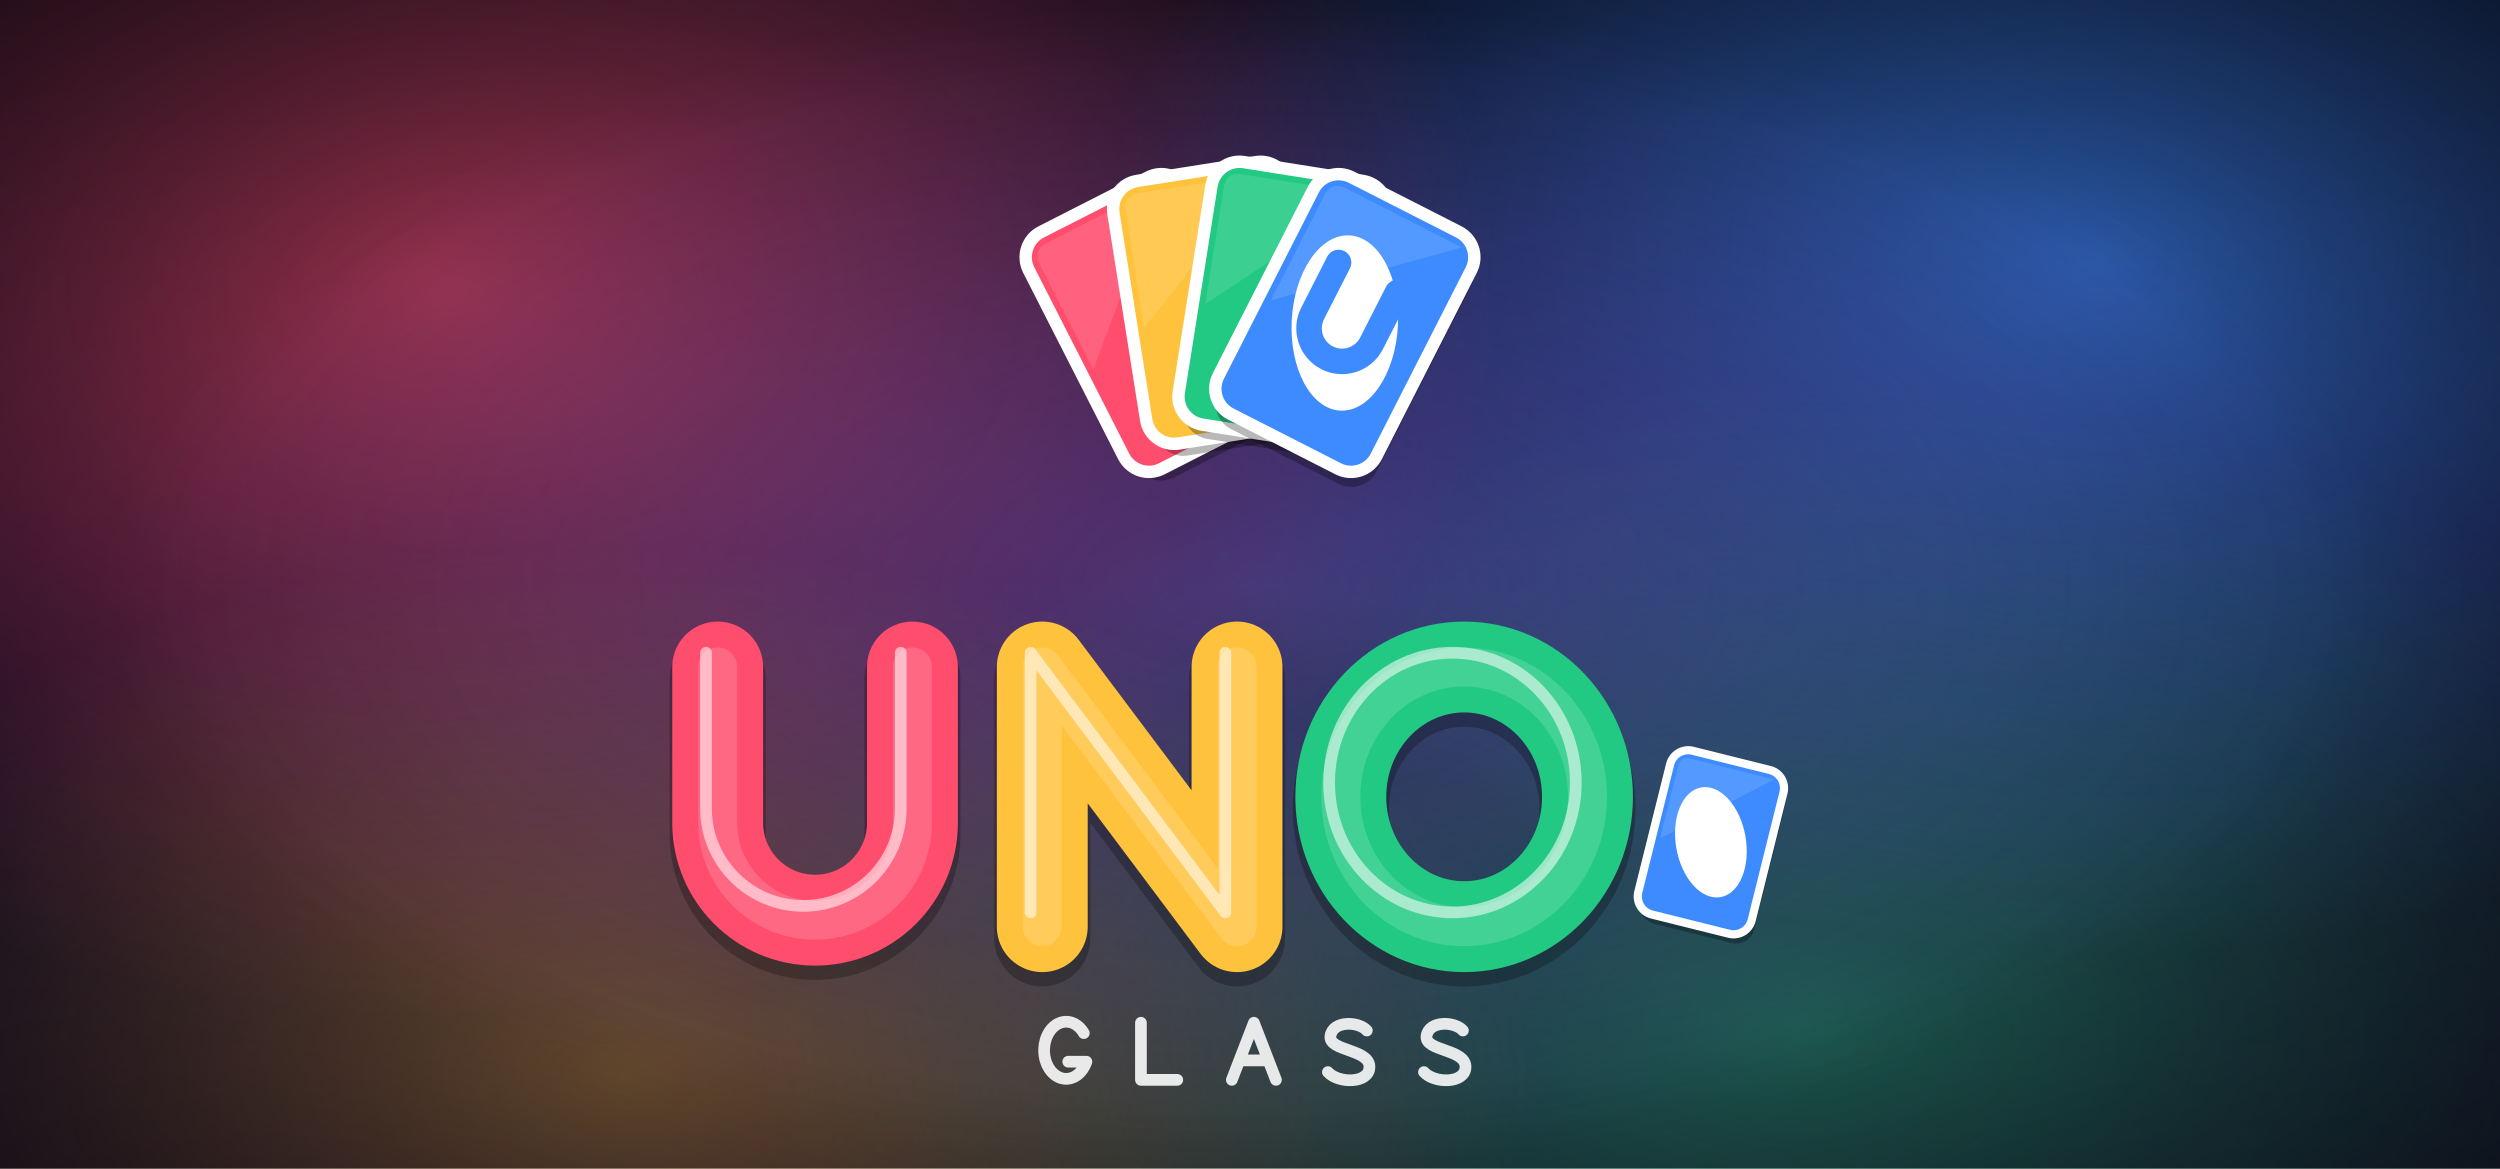
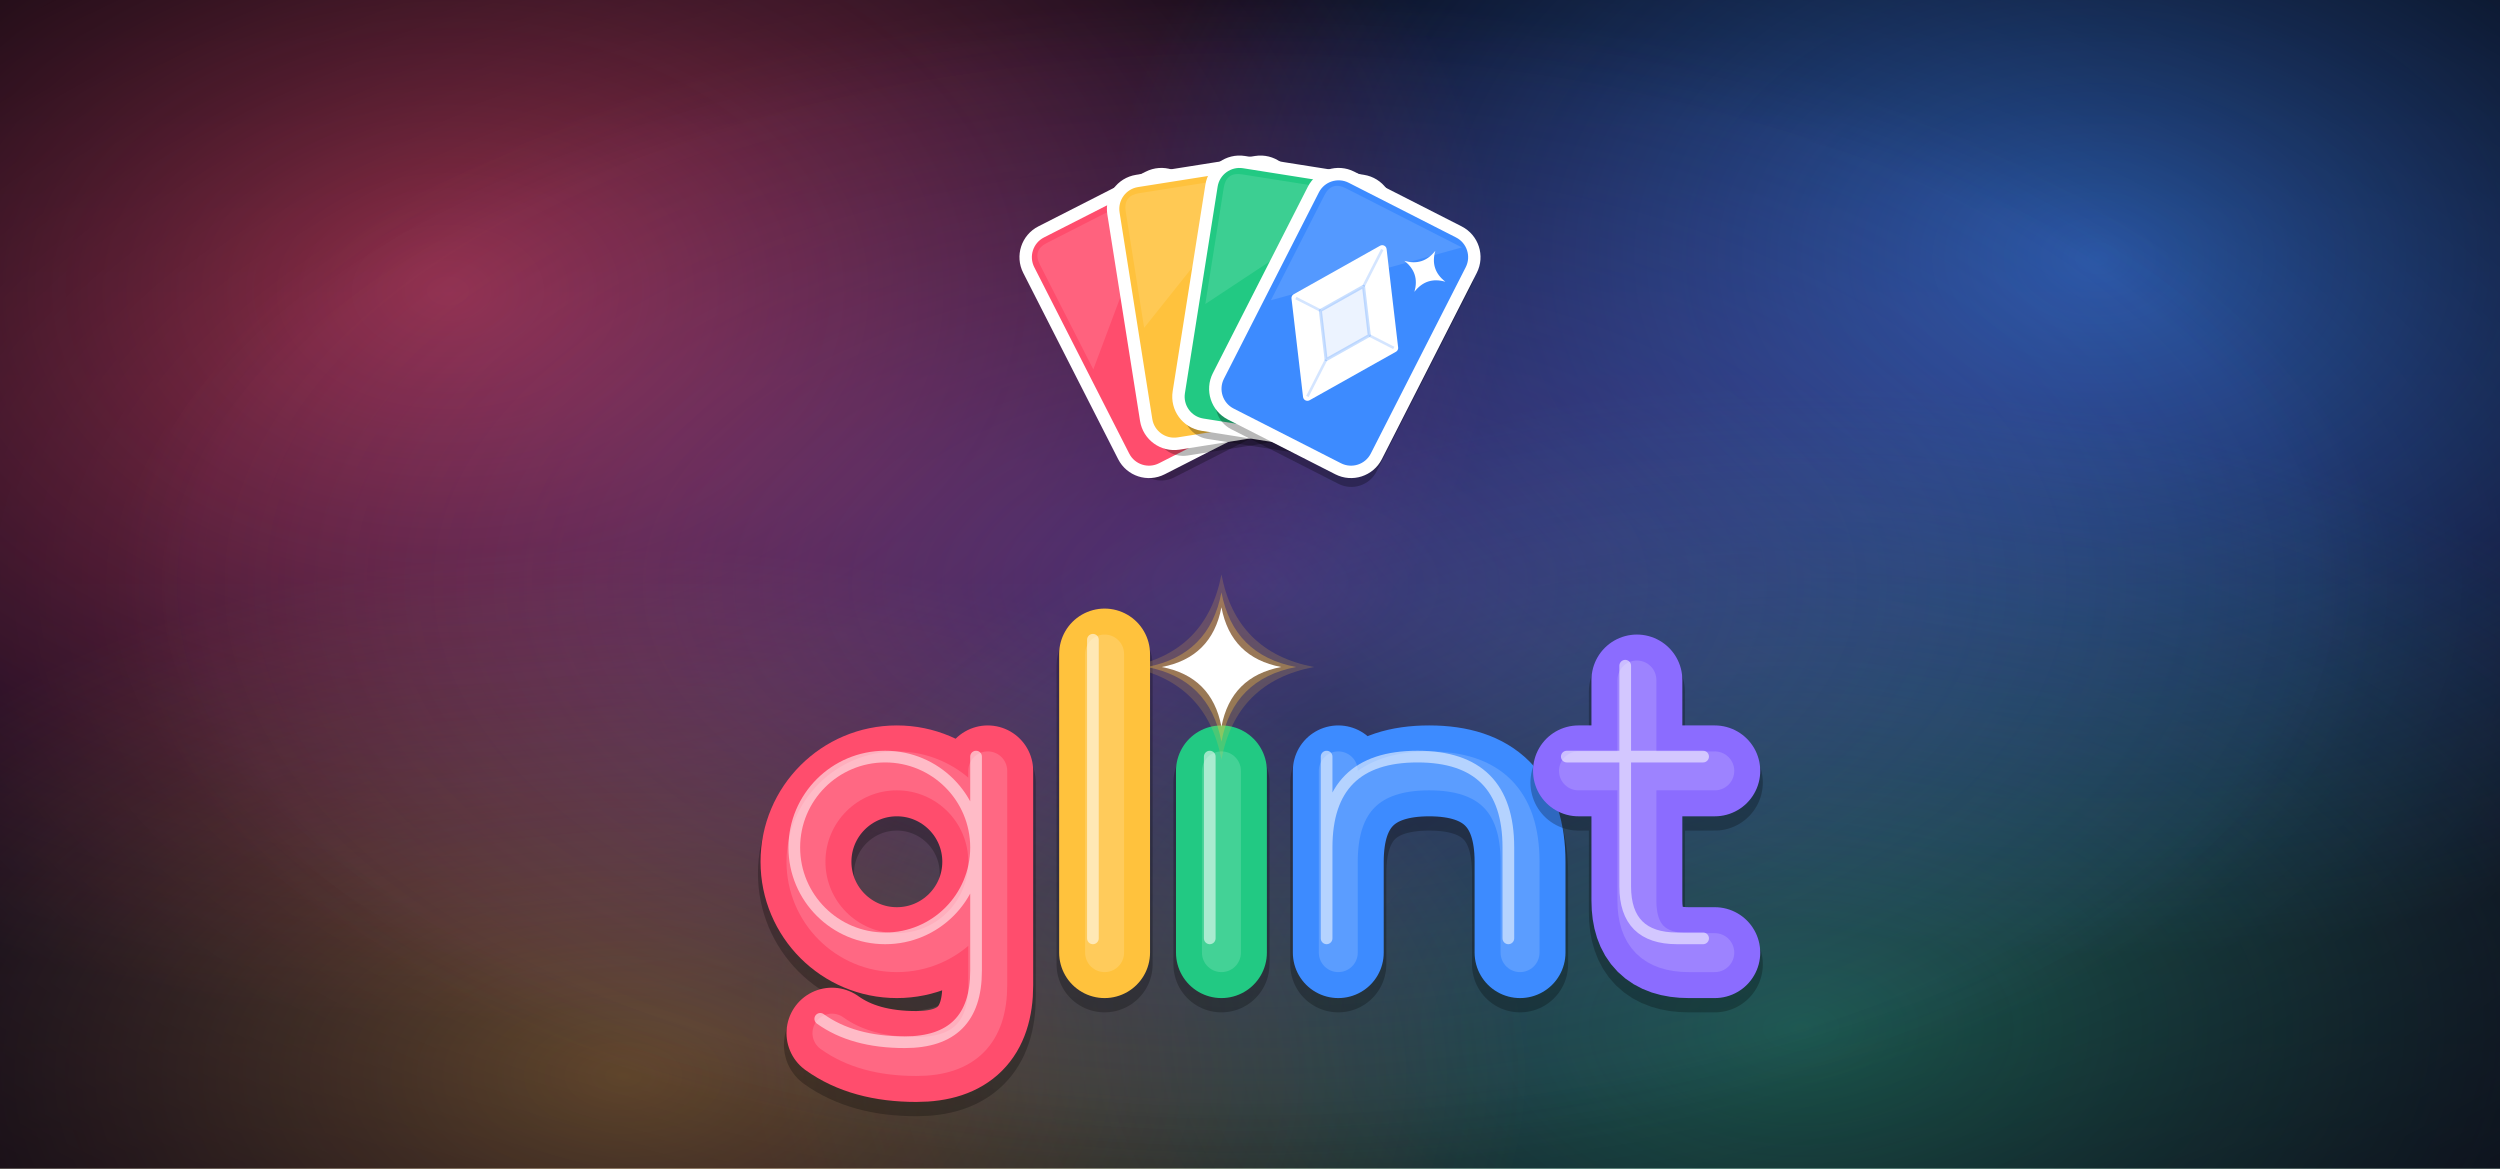
<svg xmlns="http://www.w3.org/2000/svg" width="460" height="215" viewBox="0 0 460 215">
  <defs>
    <linearGradient id="c2bg" x1="0" y1="0" x2="0" y2="1">
      <stop offset="0" stop-color="#090A1A" />
      <stop offset="1" stop-color="#170B29" />
    </linearGradient>
    <radialGradient id="c2r">
      <stop offset="0" stop-color="#FF4D6D" stop-opacity="0.55" />
      <stop offset="1" stop-color="#FF4D6D" stop-opacity="0" />
    </radialGradient>
    <radialGradient id="c2b2">
      <stop offset="0" stop-color="#3D8BFF" stop-opacity="0.6" />
      <stop offset="1" stop-color="#3D8BFF" stop-opacity="0" />
    </radialGradient>
    <radialGradient id="c2g">
      <stop offset="0" stop-color="#22C983" stop-opacity="0.4" />
      <stop offset="1" stop-color="#22C983" stop-opacity="0" />
    </radialGradient>
    <radialGradient id="c2y">
      <stop offset="0" stop-color="#FFC23D" stop-opacity="0.35" />
      <stop offset="1" stop-color="#FFC23D" stop-opacity="0" />
    </radialGradient>
    <radialGradient id="c2v">
      <stop offset="0" stop-color="#8B6CFF" stop-opacity="0.35" />
      <stop offset="1" stop-color="#8B6CFF" stop-opacity="0" />
    </radialGradient>
    <radialGradient id="c2vig">
      <stop offset="0.55" stop-color="#000" stop-opacity="0" />
      <stop offset="1" stop-color="#000" stop-opacity="0.55" />
    </radialGradient>
  </defs>
  <rect width="460" height="215" fill="url(#c2bg)" />
  <ellipse cx="82.8" cy="53.75" rx="193.2" ry="133.3" fill="url(#c2r)" />
  <ellipse cx="386.4" cy="47.3" rx="184.0" ry="129.0" fill="url(#c2b2)" />
  <ellipse cx="331.2" cy="189.2" rx="193.2" ry="118.25" fill="url(#c2g)" />
  <ellipse cx="115.0" cy="197.8" rx="165.6" ry="96.75" fill="url(#c2y)" />
  <ellipse cx="230.0" cy="107.5" rx="207.0" ry="107.5" fill="url(#c2v)" />
  <ellipse cx="230.0" cy="107.5" rx="345.0" ry="172.0" fill="url(#c2vig)" />
  <g transform="translate(230.0 55.24306) scale(0.2329167) translate(-256 -238)">
    <g transform="rotate(-27 256 403.0)">
      <rect x="191.6" y="143.5" width="140.0" height="210.0" rx="22.4" fill="#000" fill-opacity="0.28" />
      <rect x="186.0" y="133.0" width="140.0" height="210.0" rx="22.4" fill="#FF4D6D" stroke="#FFFFFF" stroke-width="9.8" />
      <path d="M 195.8 155.4 Q 195.8 142.8 208.4 142.8 L 311.3 142.8 L 195.8 248.5 Z" fill="#FFFFFF" fill-opacity="0.12" />
    </g>
    <g transform="rotate(-9 256 403.0)">
      <rect x="191.6" y="143.5" width="140.0" height="210.0" rx="22.4" fill="#000" fill-opacity="0.28" />
      <rect x="186.0" y="133.0" width="140.0" height="210.0" rx="22.4" fill="#FFC23D" stroke="#FFFFFF" stroke-width="9.8" />
      <path d="M 195.8 155.4 Q 195.8 142.8 208.4 142.8 L 311.3 142.8 L 195.8 248.5 Z" fill="#FFFFFF" fill-opacity="0.12" />
    </g>
    <g transform="rotate(9 256 403.0)">
      <rect x="191.6" y="143.5" width="140.0" height="210.0" rx="22.4" fill="#000" fill-opacity="0.28" />
      <rect x="186.0" y="133.0" width="140.0" height="210.0" rx="22.4" fill="#22C983" stroke="#FFFFFF" stroke-width="9.8" />
      <path d="M 195.8 155.4 Q 195.8 142.8 208.4 142.8 L 311.3 142.8 L 195.8 248.5 Z" fill="#FFFFFF" fill-opacity="0.12" />
    </g>
    <g transform="rotate(27 256 403.0)">
      <rect x="191.6" y="143.5" width="140.0" height="210.0" rx="22.4" fill="#000" fill-opacity="0.28" />
      <rect x="186.0" y="133.0" width="140.0" height="210.0" rx="22.4" fill="#3D8BFF" stroke="#FFFFFF" stroke-width="9.8" />
      <path d="M 195.8 155.4 Q 195.8 142.8 208.4 142.8 L 311.3 142.8 L 195.8 248.5 Z" fill="#FFFFFF" fill-opacity="0.12" />
-       <ellipse cx="256.0" cy="238.0" rx="42.0" ry="69.3" transform="rotate(-24 256.0 238.0)" fill="#FFFFFF" />
-       <path d="M 229.898 197.661 V 242.746 A 26.102 26.102 0 0 0 282.102 242.746 V 197.661" fill="none" stroke="#3D8BFF" stroke-width="20.169" stroke-linecap="round" stroke-linejoin="round" />
+       <polygon points="256.0,172.9 299.4,238.0 256.0,303.1 212.6,238.0" fill="#FFFFFF" stroke="#FFFFFF" stroke-width="6.944" stroke-linejoin="round" />
+       <polygon points="256.0,205.45 277.7,238.0 256.0,270.55 234.3,238.0" fill="#3D8BFF" fill-opacity="0.10" stroke="#3D8BFF" stroke-opacity="0.28" stroke-width="2.43" stroke-linejoin="round" />
+       <line x1="256.0" y1="205.45" x2="256.0" y2="172.9" stroke="#3D8BFF" stroke-opacity="0.22" stroke-width="2.083" />
+       <line x1="277.7" y1="238.0" x2="299.4" y2="238.0" stroke="#3D8BFF" stroke-opacity="0.22" stroke-width="2.083" />
+       <line x1="256.0" y1="270.55" x2="256.0" y2="303.1" stroke="#3D8BFF" stroke-opacity="0.22" stroke-width="2.083" />
+       <line x1="234.3" y1="238.0" x2="212.6" y2="238.0" stroke="#3D8BFF" stroke-opacity="0.22" stroke-width="2.083" />
+       <polygon points="256.0,172.9 234.3,238.0 212.6,238.0" fill="#FFFFFF" fill-opacity="0.0" />
+       <path d="M 293.8 154.7 Q 296.712 169.988 312.0 172.9 Q 296.712 175.812 293.8 191.1 Q 290.888 175.812 275.6 172.9 Q 290.888 169.988 293.8 154.7 Z" fill="#FFFFFF" />
    </g>
  </g>
  <g transform="translate(112.9444 106.0069) scale(0.2388889)">
-     <path d="M 80 70 V 190 A 75 75 0 0 0 230 190 V 70" fill="none" stroke="#000" stroke-opacity="0.25" stroke-width="74" stroke-linecap="round" stroke-linejoin="round" transform="translate(0 9)" />
-     <path d="M 80 70 V 190 A 75 75 0 0 0 230 190 V 70" fill="none" stroke="#FF4D6D" stroke-width="70" stroke-linecap="round" stroke-linejoin="round" />
-     <path d="M 80 70 V 190 A 75 75 0 0 0 230 190 V 70" fill="none" stroke="#FF7E95" stroke-opacity="0.55" stroke-width="30" stroke-linecap="round" stroke-linejoin="round" />
-     <path d="M 80 70 V 190 A 75 75 0 0 0 230 190 V 70" fill="none" stroke="#FFFFFF" stroke-opacity="0.55" stroke-width="9" stroke-linecap="round" stroke-linejoin="round" transform="translate(-9 -11)" />
-     <path d="M 330 270 V 70 L 480 270 V 70" fill="none" stroke="#000" stroke-opacity="0.25" stroke-width="74" stroke-linecap="round" stroke-linejoin="round" transform="translate(0 9)" />
-     <path d="M 330 270 V 70 L 480 270 V 70" fill="none" stroke="#FFC23D" stroke-width="70" stroke-linecap="round" stroke-linejoin="round" />
-     <path d="M 330 270 V 70 L 480 270 V 70" fill="none" stroke="#FFD373" stroke-opacity="0.55" stroke-width="30" stroke-linecap="round" stroke-linejoin="round" />
-     <path d="M 330 270 V 70 L 480 270 V 70" fill="none" stroke="#FFFFFF" stroke-opacity="0.55" stroke-width="9" stroke-linecap="round" stroke-linejoin="round" transform="translate(-9 -11)" />
-     <path d="M 655 70 A 95 100 0 1 1 654.9 70 Z" fill="none" stroke="#000" stroke-opacity="0.25" stroke-width="74" stroke-linecap="round" stroke-linejoin="round" transform="translate(0 9)" />
-     <path d="M 655 70 A 95 100 0 1 1 654.9 70 Z" fill="none" stroke="#22C983" stroke-width="70" stroke-linecap="round" stroke-linejoin="round" />
-     <path d="M 655 70 A 95 100 0 1 1 654.9 70 Z" fill="none" stroke="#5FD8A5" stroke-opacity="0.55" stroke-width="30" stroke-linecap="round" stroke-linejoin="round" />
-     <path d="M 655 70 A 95 100 0 1 1 654.9 70 Z" fill="none" stroke="#FFFFFF" stroke-opacity="0.55" stroke-width="9" stroke-linecap="round" stroke-linejoin="round" transform="translate(-9 -11)" />
-     <g transform="rotate(14 845 205)">
-       <rect x="803.6" y="146.5" width="90" height="130" rx="14.4" fill="#000" fill-opacity="0.28" />
-       <rect x="800" y="140" width="90" height="130" rx="14.4" fill="#3D8BFF" stroke="#FFFFFF" stroke-width="6.3" />
-       <path d="M 806.3 154.4 Q 806.3 146.3 814.4 146.3 L 880.55 146.3 L 806.3 211.5 Z" fill="#FFFFFF" fill-opacity="0.12" />
-       <ellipse cx="845.0" cy="205.0" rx="27.0" ry="42.9" transform="rotate(-24 845.0 205.0)" fill="#FFFFFF" />
+     <g transform="translate(18 0)">
+       <path d="M 130 220 A 70 70 0 1 0 270 220 A 70 70 0 1 0 130 220 Z M 270 150 V 315 Q 270 370 215 370 Q 175 370 150 352" fill="none" stroke="#000" stroke-opacity="0.25" stroke-width="74" stroke-linecap="round" stroke-linejoin="round" transform="translate(0 9)" />
+       <path d="M 130 220 A 70 70 0 1 0 270 220 A 70 70 0 1 0 130 220 Z M 270 150 V 315 Q 270 370 215 370 Q 175 370 150 352" fill="none" stroke="#FF4D6D" stroke-width="70" stroke-linecap="round" stroke-linejoin="round" />
+       <path d="M 130 220 A 70 70 0 1 0 270 220 A 70 70 0 1 0 130 220 Z M 270 150 V 315 Q 270 370 215 370 Q 175 370 150 352" fill="none" stroke="#FF7E95" stroke-opacity="0.55" stroke-width="30" stroke-linecap="round" stroke-linejoin="round" />
+       <path d="M 130 220 A 70 70 0 1 0 270 220 A 70 70 0 1 0 130 220 Z M 270 150 V 315 Q 270 370 215 370 Q 175 370 150 352" fill="none" stroke="#FFFFFF" stroke-opacity="0.55" stroke-width="9" stroke-linecap="round" stroke-linejoin="round" transform="translate(-9 -11)" />
+       <path d="M 360 60 V 290" fill="none" stroke="#000" stroke-opacity="0.25" stroke-width="74" stroke-linecap="round" stroke-linejoin="round" transform="translate(0 9)" />
+       <path d="M 360 60 V 290" fill="none" stroke="#FFC23D" stroke-width="70" stroke-linecap="round" stroke-linejoin="round" />
+       <path d="M 360 60 V 290" fill="none" stroke="#FFD373" stroke-opacity="0.55" stroke-width="30" stroke-linecap="round" stroke-linejoin="round" />
+       <path d="M 360 60 V 290" fill="none" stroke="#FFFFFF" stroke-opacity="0.55" stroke-width="9" stroke-linecap="round" stroke-linejoin="round" transform="translate(-9 -11)" />
+       <path d="M 450 150 V 290" fill="none" stroke="#000" stroke-opacity="0.25" stroke-width="74" stroke-linecap="round" stroke-linejoin="round" transform="translate(0 9)" />
+       <path d="M 450 150 V 290" fill="none" stroke="#22C983" stroke-width="70" stroke-linecap="round" stroke-linejoin="round" />
+       <path d="M 450 150 V 290" fill="none" stroke="#5FD8A5" stroke-opacity="0.55" stroke-width="30" stroke-linecap="round" stroke-linejoin="round" />
+       <path d="M 450 150 V 290" fill="none" stroke="#FFFFFF" stroke-opacity="0.55" stroke-width="9" stroke-linecap="round" stroke-linejoin="round" transform="translate(-9 -11)" />
+       <path d="M 540 290 V 150 M 540 220 Q 540 150 610 150 Q 680 150 680 220 V 290" fill="none" stroke="#000" stroke-opacity="0.25" stroke-width="74" stroke-linecap="round" stroke-linejoin="round" transform="translate(0 9)" />
+       <path d="M 540 290 V 150 M 540 220 Q 540 150 610 150 Q 680 150 680 220 V 290" fill="none" stroke="#3D8BFF" stroke-width="70" stroke-linecap="round" stroke-linejoin="round" />
+       <path d="M 540 290 V 150 M 540 220 Q 540 150 610 150 Q 680 150 680 220 V 290" fill="none" stroke="#73ABFF" stroke-opacity="0.55" stroke-width="30" stroke-linecap="round" stroke-linejoin="round" />
+       <path d="M 540 290 V 150 M 540 220 Q 540 150 610 150 Q 680 150 680 220 V 290" fill="none" stroke="#FFFFFF" stroke-opacity="0.55" stroke-width="9" stroke-linecap="round" stroke-linejoin="round" transform="translate(-9 -11)" />
+       <path d="M 770 80 V 250 Q 770 290 810 290 H 830 M 725 150 H 830" fill="none" stroke="#000" stroke-opacity="0.25" stroke-width="74" stroke-linecap="round" stroke-linejoin="round" transform="translate(0 9)" />
+       <path d="M 770 80 V 250 Q 770 290 810 290 H 830 M 725 150 H 830" fill="none" stroke="#8B6CFF" stroke-width="70" stroke-linecap="round" stroke-linejoin="round" />
+       <path d="M 770 80 V 250 Q 770 290 810 290 H 830 M 725 150 H 830" fill="none" stroke="#AB95FF" stroke-opacity="0.55" stroke-width="30" stroke-linecap="round" stroke-linejoin="round" />
+       <path d="M 770 80 V 250 Q 770 290 810 290 H 830 M 725 150 H 830" fill="none" stroke="#FFFFFF" stroke-opacity="0.55" stroke-width="9" stroke-linecap="round" stroke-linejoin="round" transform="translate(-9 -11)" />
+       <path d="M 450 -1.3 Q 461.408 58.592 521.3 70 Q 461.408 81.408 450 141.3 Q 438.592 81.408 378.7 70 Q 438.592 58.592 450 -1.3 Z" fill="#FFC23D" fill-opacity="0.18" />
+       <path d="M 450 12.5 Q 459.2 60.8 507.5 70 Q 459.2 79.2 450 127.5 Q 440.8 79.2 392.5 70 Q 440.8 60.8 450 12.5 Z" fill="#FFC23D" fill-opacity="0.35" />
+       <path d="M 450 24 Q 457.36 62.64 496 70 Q 457.36 77.36 450 116 Q 442.64 77.36 404 70 Q 442.64 62.64 450 24 Z" fill="#FFFFFF" />
    </g>
-     <path d="M 332 318 A 17 22 0 1 0 334 340 H 320" transform="translate(30 34)" fill="none" stroke="#FFFFFF" stroke-opacity="0.88" stroke-width="9" stroke-linecap="round" stroke-linejoin="round" />
-     <path d="M 376 310 V 354 H 404" transform="translate(30 34)" fill="none" stroke="#FFFFFF" stroke-opacity="0.88" stroke-width="9" stroke-linecap="round" stroke-linejoin="round" />
-     <path d="M 446 354 L 463 310 L 480 354 M 453 339 H 473" transform="translate(30 34)" fill="none" stroke="#FFFFFF" stroke-opacity="0.88" stroke-width="9" stroke-linecap="round" stroke-linejoin="round" />
-     <path d="M 550 316 C 544 309 524 308 522 320 C 520 332 552 330 552 344 C 552 357 528 357 520 348" transform="translate(30 34)" fill="none" stroke="#FFFFFF" stroke-opacity="0.88" stroke-width="9" stroke-linecap="round" stroke-linejoin="round" />
-     <path d="M 624 316 C 618 309 598 308 596 320 C 594 332 626 330 626 344 C 626 357 602 357 594 348" transform="translate(30 34)" fill="none" stroke="#FFFFFF" stroke-opacity="0.88" stroke-width="9" stroke-linecap="round" stroke-linejoin="round" />
  </g>
</svg>
